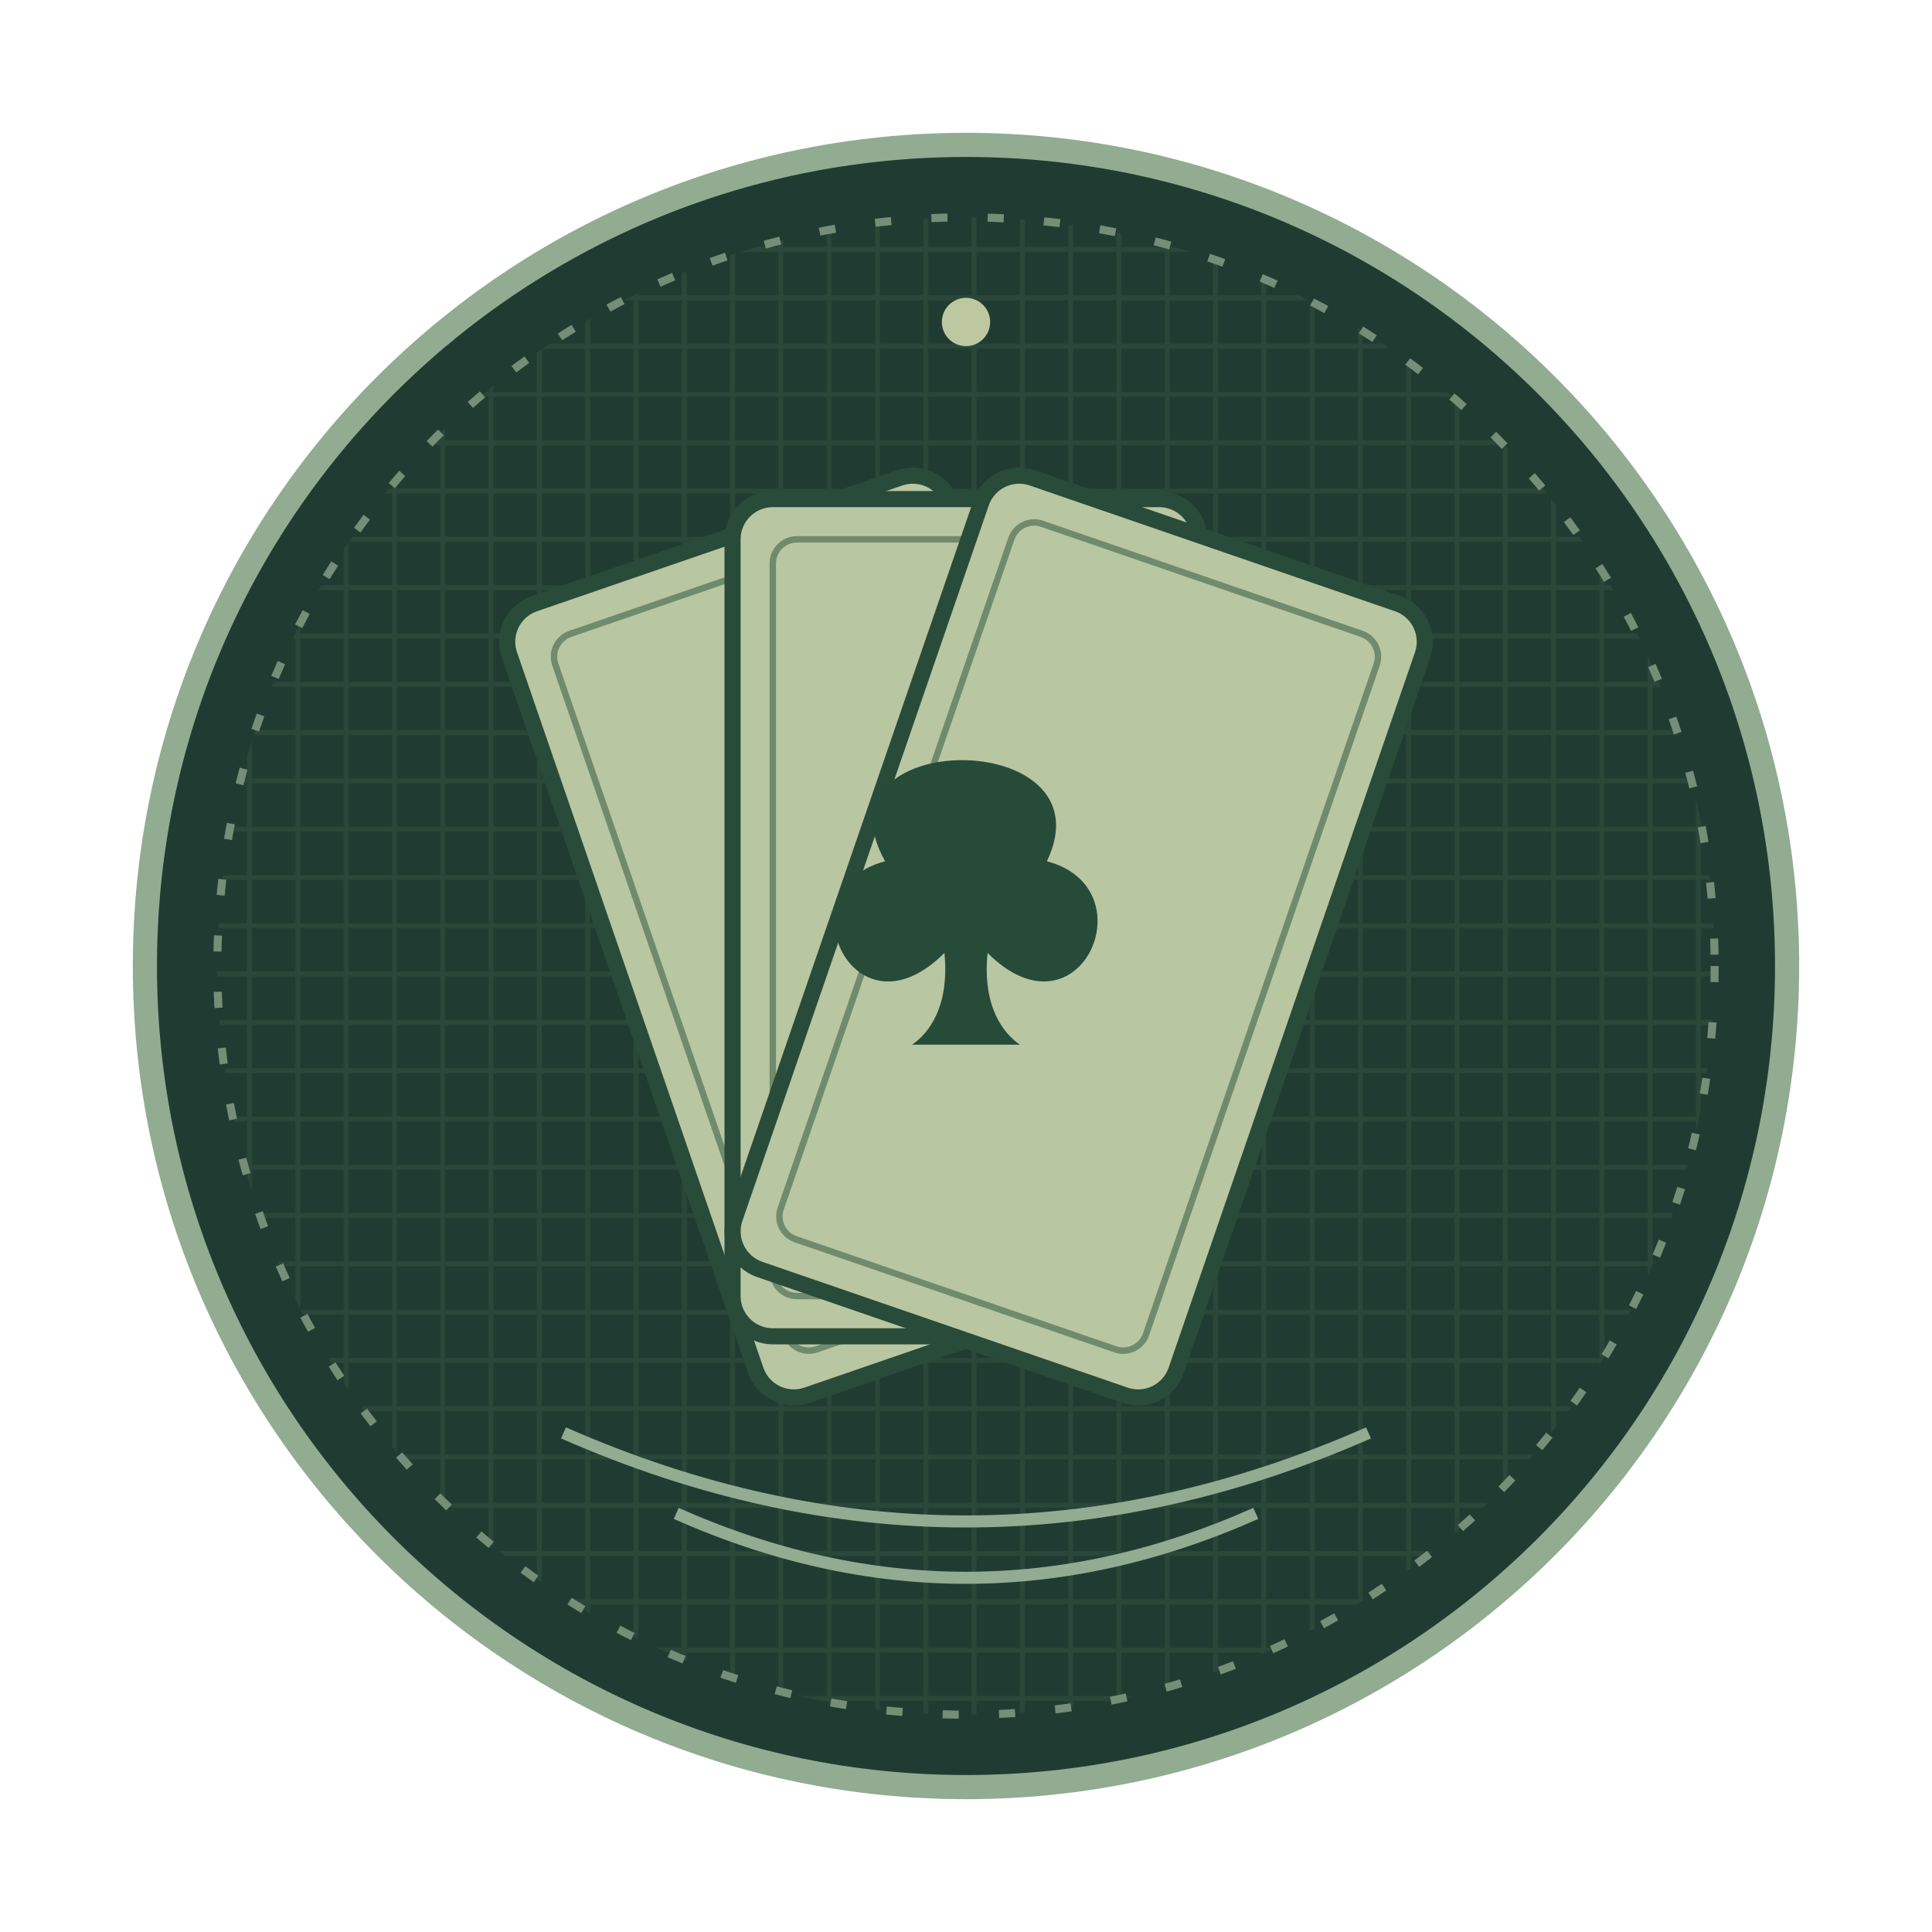
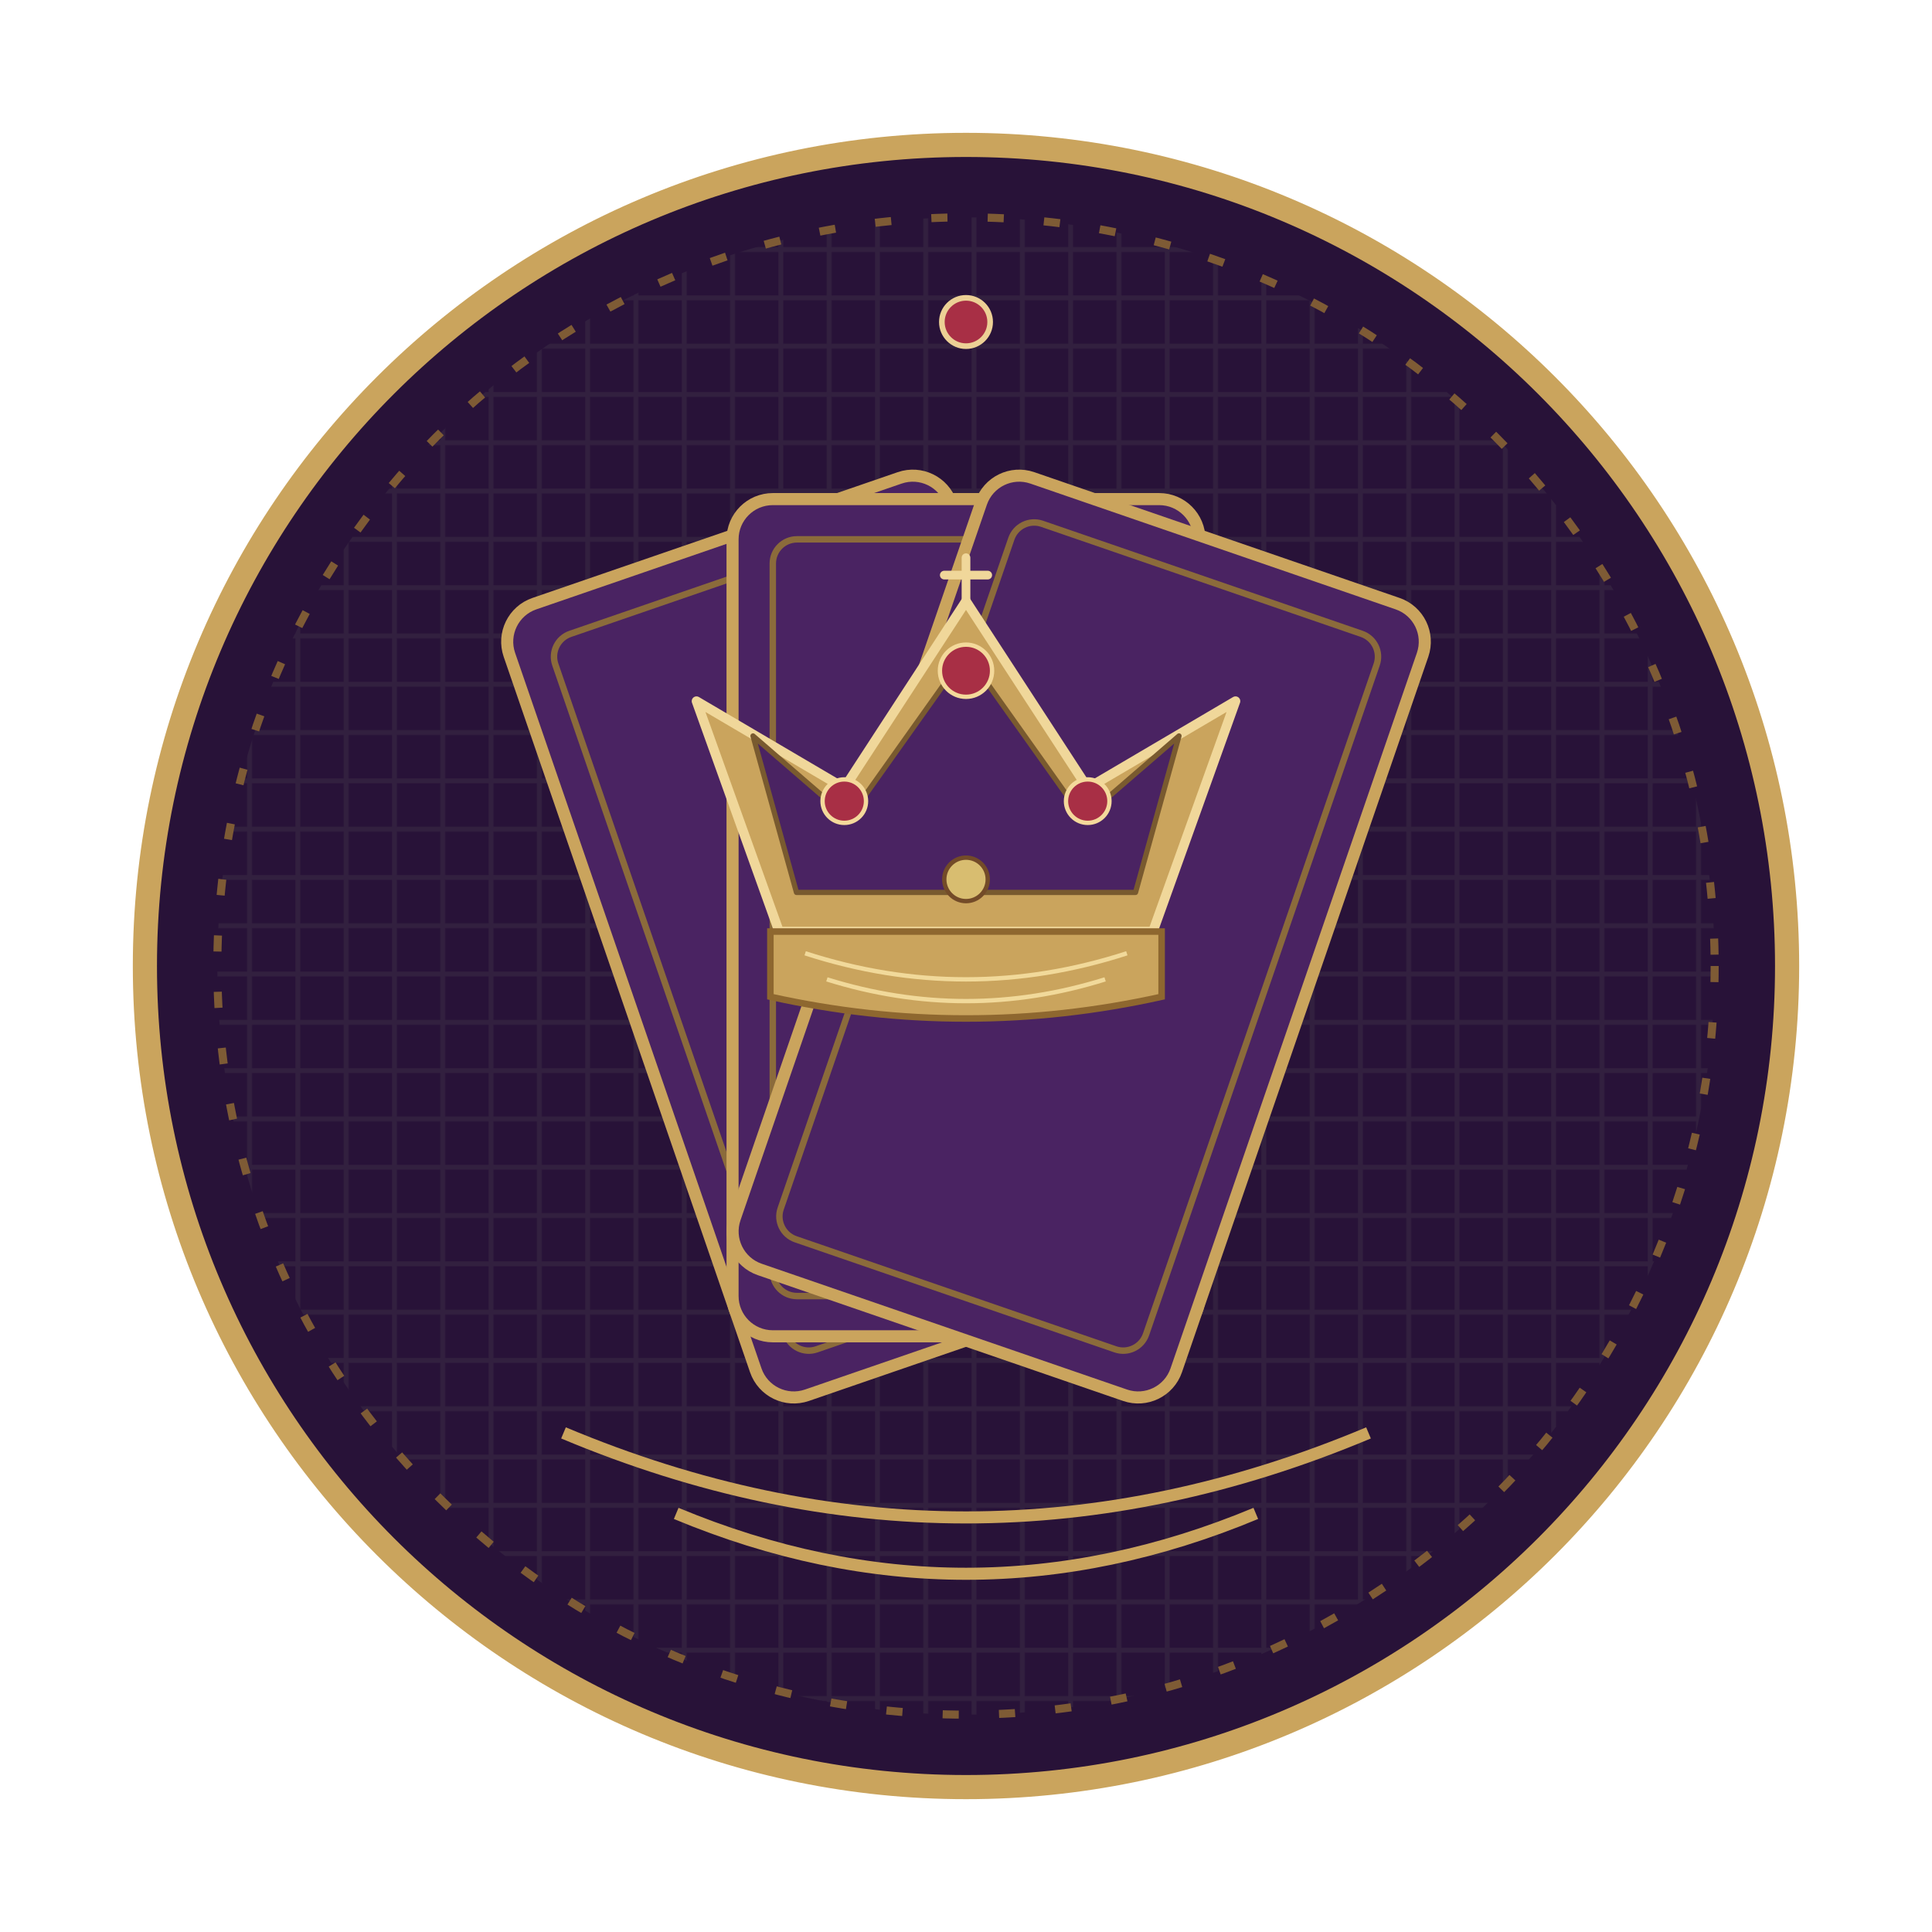
<svg xmlns="http://www.w3.org/2000/svg" viewBox="0 0 240 240" width="240" height="240" role="img" aria-labelledby="title">
  <defs>
    <linearGradient id="gold" x2=".8" y2="1">
      <stop stop-color="#eedca8" />
      <stop offset=".5" stop-color="#c7a25c" />
      <stop offset="1" stop-color="#a98242" />
    </linearGradient>
    <radialGradient id="felt">
      <stop stop-color="#204b39" />
      <stop offset="1" stop-color="#09231c" />
    </radialGradient>
    <pattern id="weave" width="6" height="6" patternUnits="userSpaceOnUse">
      <path d="M0 1H6M1 0V6" stroke="#c6d6aa" stroke-opacity=".07" stroke-width=".6" />
    </pattern>
    <pattern id="hatch" width="6" height="6" patternUnits="userSpaceOnUse" patternTransform="rotate(45)">
      <path d="M0 0V6" stroke="#c8a45b" stroke-opacity=".12" stroke-width="1" />
    </pattern>
  </defs>
-   <circle cx="120" cy="120" r="102" fill="#203c32" stroke="#91ac91" stroke-width="3" />
-   <circle cx="120" cy="120" r="93" fill="url(#weave)" stroke="#748e77" stroke-dasharray="2 5" />
+   <circle cx="120" cy="120" r="102" fill="#281238" stroke="#caa45d" stroke-width="3" />
+   <circle cx="120" cy="120" r="93" fill="url(#weave)" stroke="#7e5b35" stroke-dasharray="2 5" />
  <g transform="rotate(-19 120 157)">
-     <rect x="91" y="62" width="58" height="104" rx="5" fill="#b9c6a2" stroke="#294b39" stroke-width="2" />
-     <rect x="96" y="67" width="48" height="94" rx="3" fill="none" stroke="#708a6c" stroke-width=".8" />
+     <rect x="91" y="62" width="58" height="104" rx="5" fill="#4a2362" stroke="#caa45d" stroke-width="1.5" />
+     <rect x="96" y="67" width="48" height="94" rx="3" fill="none" stroke="#8b6b3b" stroke-width=".8" />
  </g>
  <g transform="rotate(0 120 157)">
-     <rect x="91" y="62" width="58" height="104" rx="5" fill="#b9c6a2" stroke="#294b39" stroke-width="2" />
-     <rect x="96" y="67" width="48" height="94" rx="3" fill="none" stroke="#708a6c" stroke-width=".8" />
+     <rect x="91" y="62" width="58" height="104" rx="5" fill="#4a2362" stroke="#caa45d" stroke-width="1.5" />
+     <rect x="96" y="67" width="48" height="94" rx="3" fill="none" stroke="#8b6b3b" stroke-width=".8" />
  </g>
  <g transform="rotate(19 120 157)">
-     <rect x="91" y="62" width="58" height="104" rx="5" fill="#b9c6a2" stroke="#294b39" stroke-width="2" />
-     <rect x="96" y="67" width="48" height="94" rx="3" fill="none" stroke="#708a6c" stroke-width=".8" />
+     <rect x="91" y="62" width="58" height="104" rx="5" fill="#4a2362" stroke="#caa45d" stroke-width="1.5" />
+     <rect x="96" y="67" width="48" height="94" rx="3" fill="none" stroke="#8b6b3b" stroke-width=".8" />
  </g>
-   <g transform="translate(120 109) scale(0.67)">
-     <path d="M-4 14C-21 31 -34 2 -15 -3C-29 -28 27 -28 15 -3C34 2 21 31 4 14C3 24 7 29 10 31H-10C-7 29 -3 24 -4 14Z" fill="#274b39" />
+   <g transform="translate(120 106) scale(0.54)">
+     <path d="M-62 -35L-43 18H43L62 -35L28 -15L0 -58L-28 -15Z" fill="#caa45d" stroke="#f0d79a" stroke-width="2.2" stroke-linejoin="round" />
+     <path d="M-49 -27L-39 9H39L49 -27L27 -8L0 -46L-27 -8Z" fill="#4a2362" stroke="#795a2f" stroke-width="1.2" stroke-linejoin="round" />
+     <path d="M-45 18H45V33Q0 43 -45 33Z" fill="#caa45d" stroke="#8e672f" stroke-width="1.5" />
+     <path d="M-37 23Q0 35 37 23M-32 29Q0 39 32 29" fill="none" stroke="#f1d99a" stroke-width="1" />
+     <circle cx="-28" cy="-12" r="5" fill="#a82f45" stroke="#f4d99b" stroke-width="1" />
+     <circle cx="0" cy="-42" r="6" fill="#a82f45" stroke="#f4d99b" stroke-width="1" />
+     <circle cx="28" cy="-12" r="5" fill="#a82f45" stroke="#f4d99b" stroke-width="1" />
+     <circle cx="0" cy="6" r="5" fill="#d8bd70" stroke="#734b28" stroke-width="1" />
+     <path d="M0 -58V-68M-5 -64H5" fill="none" stroke="#f0d79a" stroke-width="2" stroke-linecap="round" />
  </g>
-   <path d="M70 178Q120 200 170 178M84 188Q120 204 156 188" fill="none" stroke="#91ac91" stroke-width="1.5" />
-   <circle cx="120" cy="40" r="3" fill="#bdc8a1" />
+   <path d="M70 178Q120 199 170 178M84 188Q120 203 156 188" fill="none" stroke="#caa45d" stroke-width="1.5" />
+   <circle cx="120" cy="40" r="3" fill="#a82f45" stroke="#ecd095" stroke-width=".7" />
</svg>
